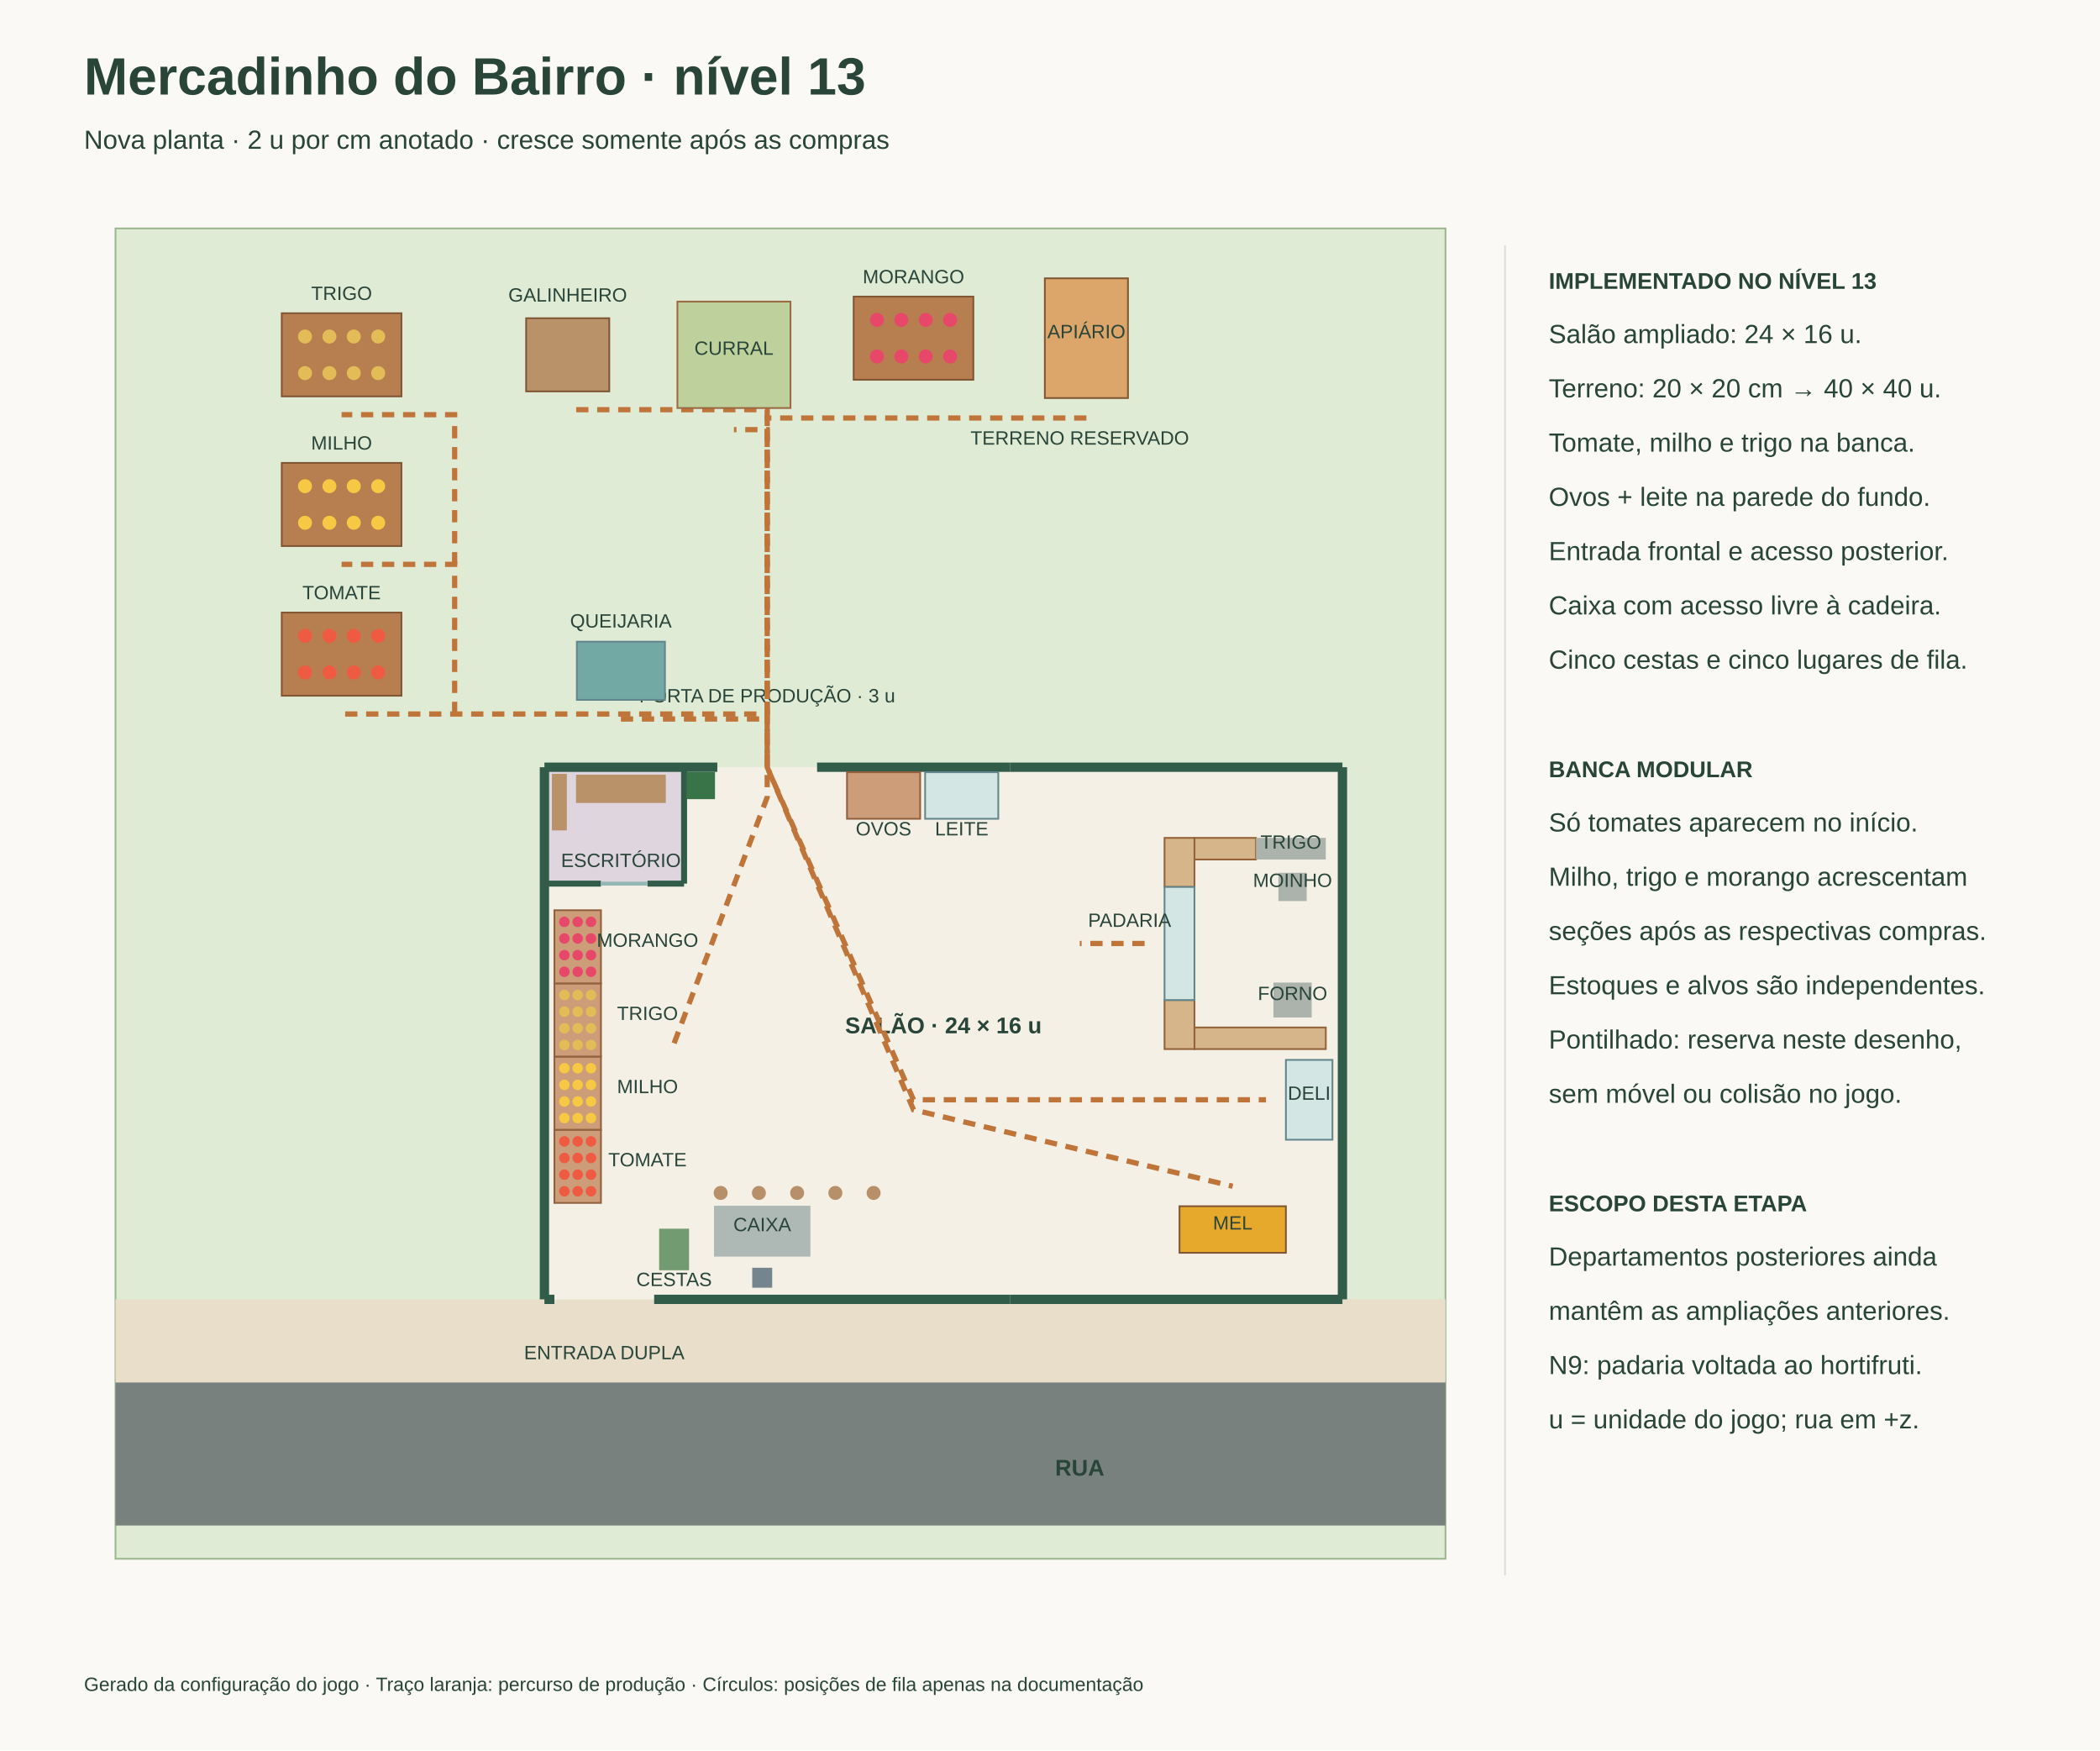
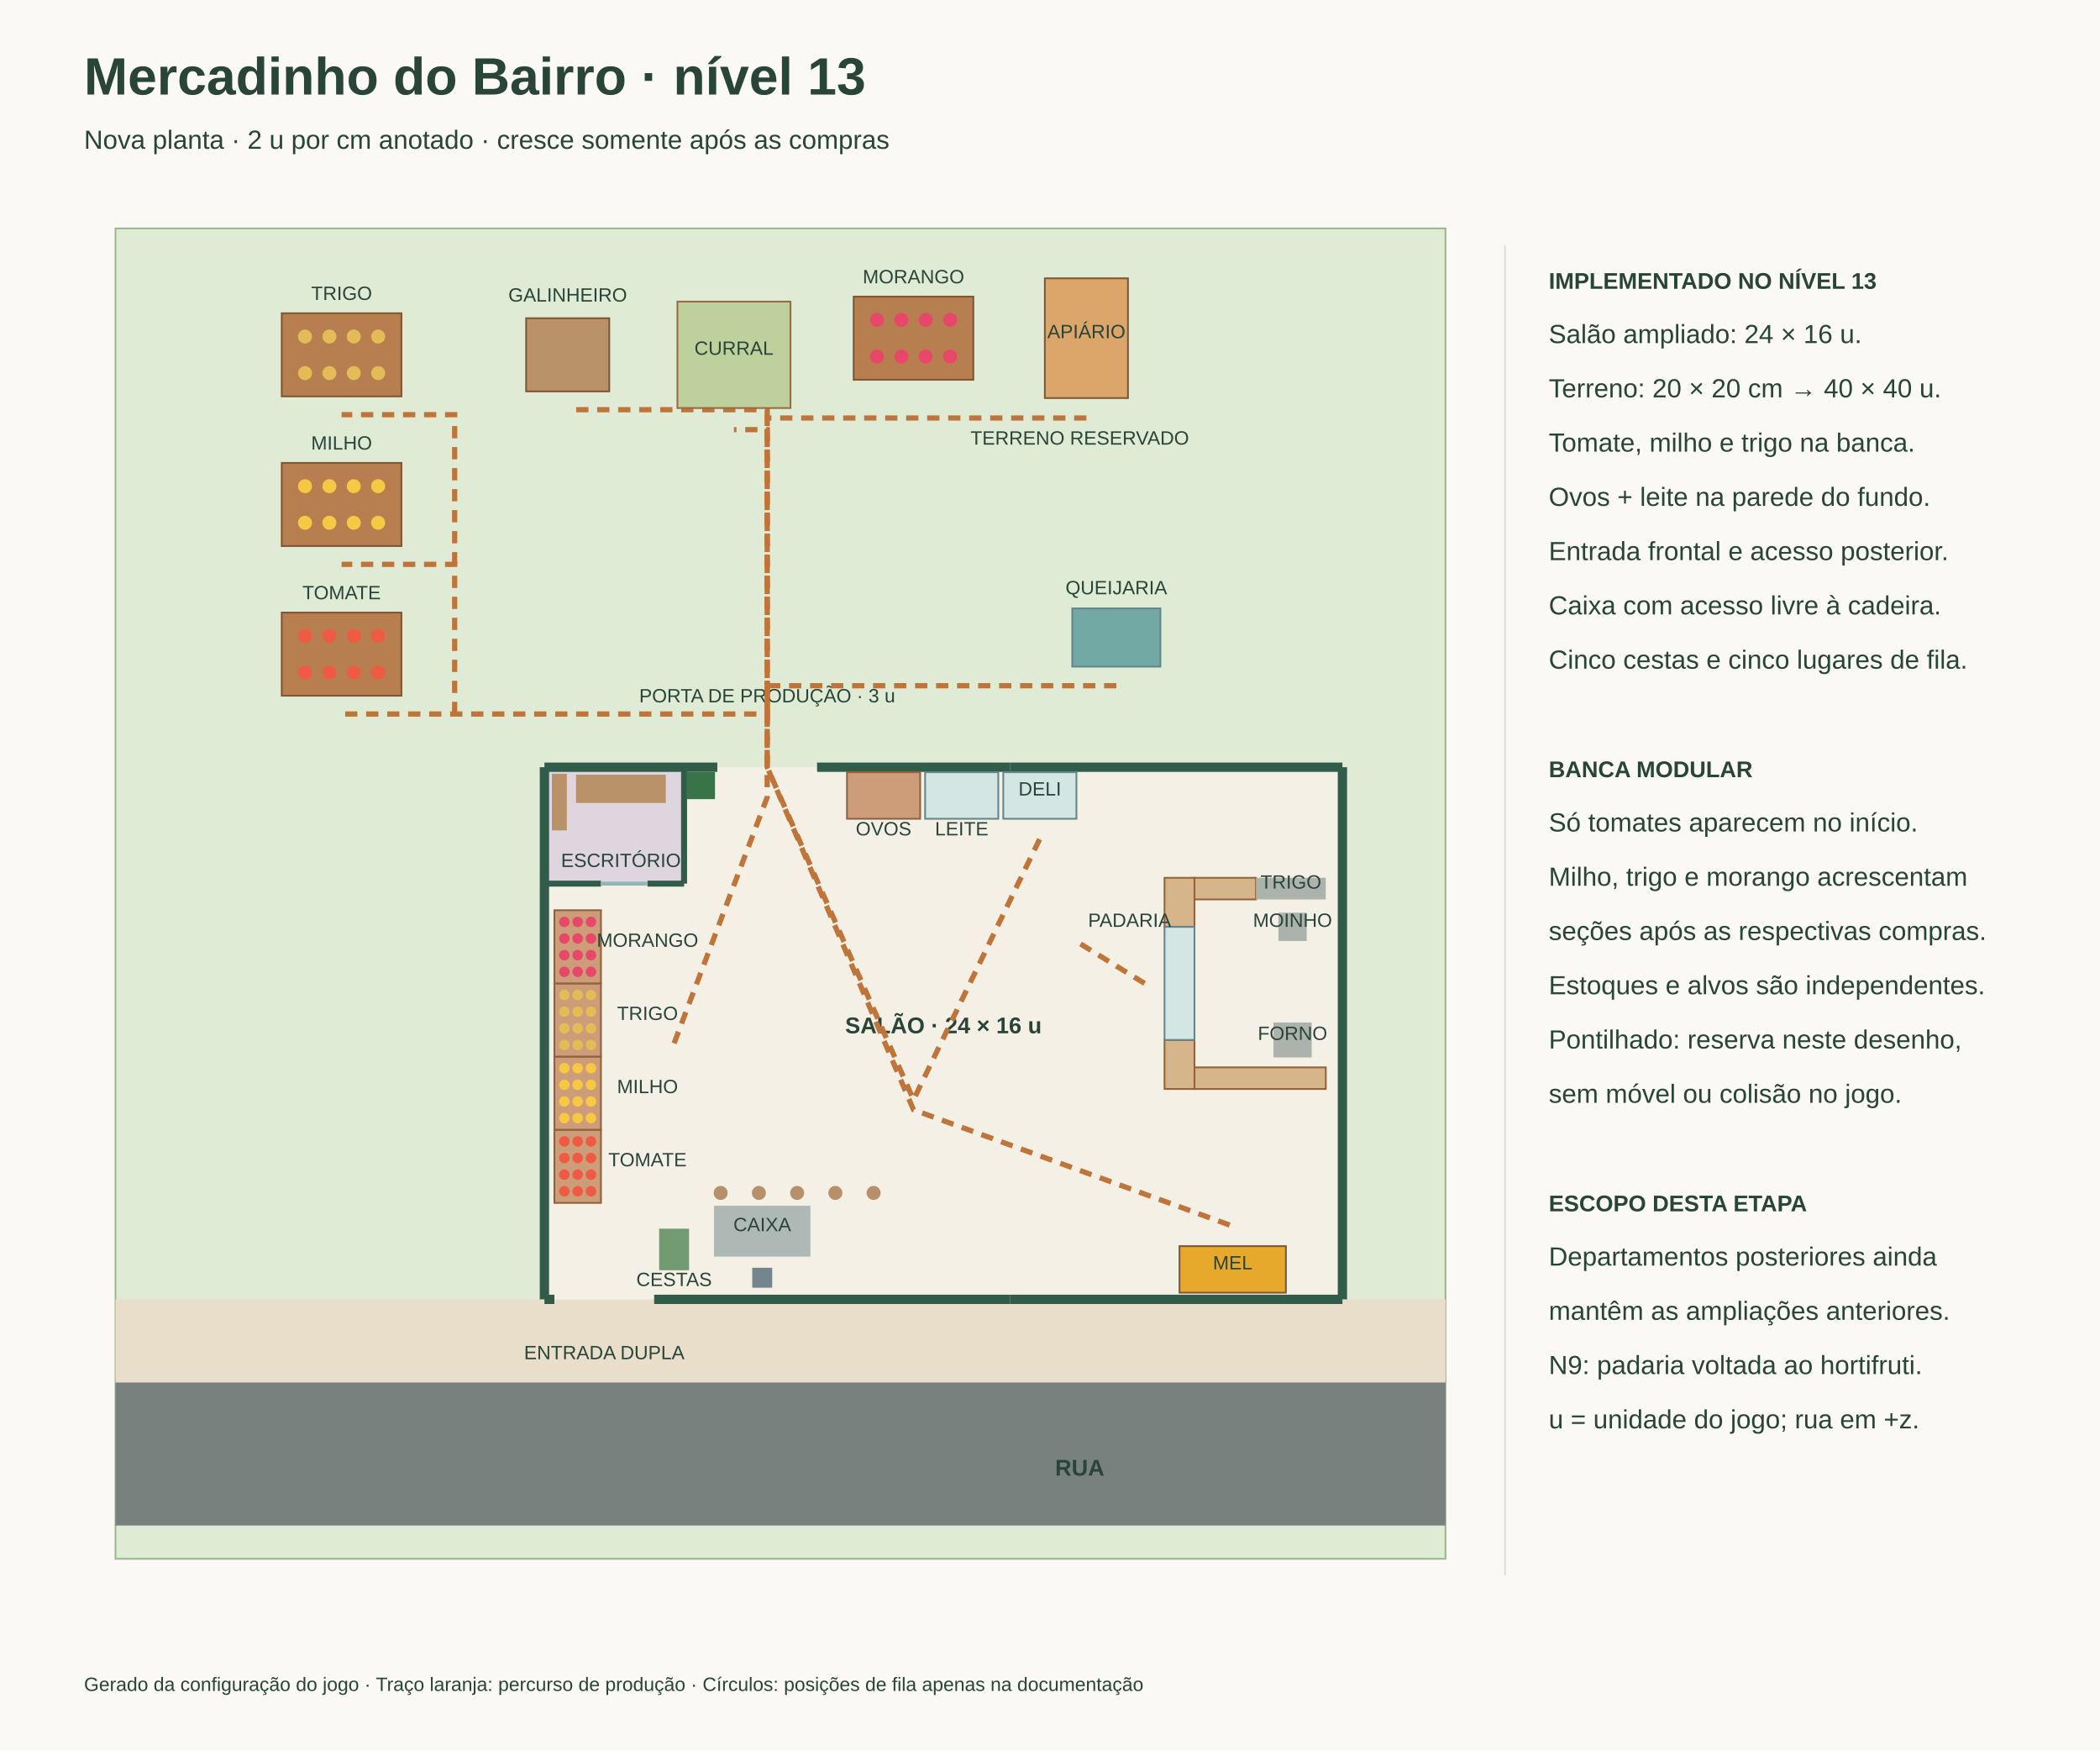
<svg xmlns="http://www.w3.org/2000/svg" width="1200" height="1000" viewBox="0 0 1200 1000" role="img" aria-labelledby="title desc">
  <style>text{font-family:Arial,sans-serif;fill:#294439}.title{font-size:30px;font-weight:bold}.label{font-size:13px;font-weight:bold}.note{font-size:15px}.small{font-size:11px}.wall{fill:#315c49}.route{fill:none;stroke:#bf743a;stroke-width:3;stroke-dasharray:7 5}</style>
  <rect width="1200" height="1000" fill="#faf9f5" />
  <text x="48" y="54" class="title">Mercadinho do Bairro · nível 13</text>
  <text x="48" y="85" class="note">Nova planta · 2 u por cm anotado · cresce somente após as compras</text>
  <rect x="66" y="130.5" width="760" height="760" fill="#dfebd4" stroke="#9cb88e" />
  <rect x="66" y="787.9" width="760" height="83.6" fill="#78817e" />
  <rect x="66" y="742.3" width="760" height="47.5" fill="#e8deca" />
  <text x="617" y="843" text-anchor="middle" class="label">RUA</text>
  <rect x="311.1" y="438.3" width="456" height="304" fill="#f4f0e5" />
  <rect x="311.1" y="438.3" width="79.8" height="66.5" fill="#dfd5df" />
  <rect x="311.1" y="435.64" width="98.8" height="5.32" fill="#315c49" />
  <rect x="466.9" y="435.64" width="110.2" height="5.32" fill="#315c49" />
  <rect x="308.44" y="438.3" width="5.32" height="304" fill="#315c49" />
  <rect x="311.1" y="739.64" width="5.7" height="5.32" fill="#315c49" />
  <rect x="373.8" y="739.64" width="203.3" height="5.32" fill="#315c49" />
  <rect x="577.1" y="435.64" width="190" height="5.32" fill="#315c49" />
  <rect x="577.1" y="739.64" width="190" height="5.32" fill="#315c49" />
  <rect x="764.44" y="438.3" width="5.32" height="304" fill="#315c49" />
  <rect x="389.19" y="438.3" width="3.42" height="66.5" fill="#315c49" />
  <rect x="311.1" y="503.09" width="32.3" height="3.42" fill="#315c49" />
  <rect x="370" y="503.09" width="20.9" height="3.42" fill="#315c49" />
  <rect x="329.15" y="442.575" width="51.3" height="16.15" fill="#b99269" />
  <rect x="315.375" y="442.1" width="8.55" height="32.3" fill="#b99269" />
  <rect x="343.4" y="503.66" width="26.6" height="2.28" fill="#94b7b5" />
  <text x="354.8" y="495.3" text-anchor="middle" class="small">ESCRITÓRIO</text>
  <rect x="392.61" y="440.96" width="15.96" height="15.58" fill="#387448" />
  <rect x="376.65" y="701.925" width="17.1" height="23.75" fill="#739b72" />
  <text x="385.2" y="734.7" text-anchor="middle" class="small">CESTAS</text>
  <rect x="408" y="688.815" width="55.1" height="29.07" fill="#aeb9b5" />
  <text x="435.55" y="703.35" text-anchor="middle" class="small">CAIXA</text>
  <rect x="429.85" y="724.25" width="11.4" height="11.4" fill="#74858d" />
  <rect x="316.8" y="645.4" width="26.6" height="41.8" fill="#cc9d78" stroke="#91603c" />
  <circle cx="322.5" cy="652.05" r="3" fill="#ef5a42" />
  <circle cx="330.1" cy="652.05" r="3" fill="#ef5a42" />
  <circle cx="337.7" cy="652.05" r="3" fill="#ef5a42" />
  <circle cx="322.5" cy="661.55" r="3" fill="#ef5a42" />
  <circle cx="330.1" cy="661.55" r="3" fill="#ef5a42" />
  <circle cx="337.7" cy="661.55" r="3" fill="#ef5a42" />
  <circle cx="322.5" cy="671.05" r="3" fill="#ef5a42" />
  <circle cx="330.1" cy="671.05" r="3" fill="#ef5a42" />
  <circle cx="337.7" cy="671.05" r="3" fill="#ef5a42" />
  <circle cx="322.5" cy="680.55" r="3" fill="#ef5a42" />
  <circle cx="330.1" cy="680.55" r="3" fill="#ef5a42" />
  <circle cx="337.7" cy="680.55" r="3" fill="#ef5a42" />
  <text x="370" y="666.3" text-anchor="middle" class="small">TOMATE</text>
  <rect x="161" y="349.95" width="68.4" height="47.5" fill="#b77e50" stroke="#805634" />
  <circle cx="174.3" cy="363.25" r="4" fill="#ef5a42" />
  <circle cx="188.233" cy="363.25" r="4" fill="#ef5a42" />
  <circle cx="202.167" cy="363.25" r="4" fill="#ef5a42" />
  <circle cx="216.1" cy="363.25" r="4" fill="#ef5a42" />
  <circle cx="174.3" cy="384.15" r="4" fill="#ef5a42" />
  <circle cx="188.233" cy="384.15" r="4" fill="#ef5a42" />
  <circle cx="202.167" cy="384.15" r="4" fill="#ef5a42" />
  <circle cx="216.1" cy="384.15" r="4" fill="#ef5a42" />
  <text x="195.2" y="342.35" text-anchor="middle" class="small">TOMATE</text>
  <rect x="316.8" y="603.6" width="26.6" height="41.8" fill="#cc9d78" stroke="#91603c" />
  <circle cx="322.5" cy="610.25" r="3" fill="#f6c844" />
  <circle cx="330.1" cy="610.25" r="3" fill="#f6c844" />
  <circle cx="337.7" cy="610.25" r="3" fill="#f6c844" />
  <circle cx="322.5" cy="619.75" r="3" fill="#f6c844" />
  <circle cx="330.1" cy="619.75" r="3" fill="#f6c844" />
  <circle cx="337.7" cy="619.75" r="3" fill="#f6c844" />
  <circle cx="322.5" cy="629.25" r="3" fill="#f6c844" />
  <circle cx="330.1" cy="629.25" r="3" fill="#f6c844" />
  <circle cx="337.7" cy="629.25" r="3" fill="#f6c844" />
  <circle cx="322.5" cy="638.75" r="3" fill="#f6c844" />
  <circle cx="330.1" cy="638.75" r="3" fill="#f6c844" />
  <circle cx="337.7" cy="638.75" r="3" fill="#f6c844" />
  <text x="370" y="624.5" text-anchor="middle" class="small">MILHO</text>
  <rect x="161" y="264.45" width="68.4" height="47.5" fill="#b77e50" stroke="#805634" />
  <circle cx="174.3" cy="277.75" r="4" fill="#f6c844" />
  <circle cx="188.233" cy="277.75" r="4" fill="#f6c844" />
  <circle cx="202.167" cy="277.75" r="4" fill="#f6c844" />
  <circle cx="216.1" cy="277.75" r="4" fill="#f6c844" />
  <circle cx="174.3" cy="298.65" r="4" fill="#f6c844" />
  <circle cx="188.233" cy="298.65" r="4" fill="#f6c844" />
  <circle cx="202.167" cy="298.65" r="4" fill="#f6c844" />
  <circle cx="216.1" cy="298.65" r="4" fill="#f6c844" />
  <text x="195.2" y="256.85" text-anchor="middle" class="small">MILHO</text>
  <rect x="316.8" y="561.8" width="26.6" height="41.8" fill="#cc9d78" stroke="#91603c" />
  <circle cx="322.5" cy="568.45" r="3" fill="#e4bc57" />
  <circle cx="330.1" cy="568.45" r="3" fill="#e4bc57" />
  <circle cx="337.7" cy="568.45" r="3" fill="#e4bc57" />
  <circle cx="322.5" cy="577.95" r="3" fill="#e4bc57" />
  <circle cx="330.1" cy="577.95" r="3" fill="#e4bc57" />
  <circle cx="337.7" cy="577.95" r="3" fill="#e4bc57" />
  <circle cx="322.5" cy="587.45" r="3" fill="#e4bc57" />
  <circle cx="330.1" cy="587.45" r="3" fill="#e4bc57" />
  <circle cx="337.7" cy="587.45" r="3" fill="#e4bc57" />
  <circle cx="322.5" cy="596.95" r="3" fill="#e4bc57" />
  <circle cx="330.1" cy="596.95" r="3" fill="#e4bc57" />
  <circle cx="337.7" cy="596.95" r="3" fill="#e4bc57" />
  <text x="370" y="582.7" text-anchor="middle" class="small">TRIGO</text>
  <rect x="161" y="178.95" width="68.4" height="47.5" fill="#b77e50" stroke="#805634" />
  <circle cx="174.3" cy="192.25" r="4" fill="#e4bc57" />
  <circle cx="188.233" cy="192.25" r="4" fill="#e4bc57" />
  <circle cx="202.167" cy="192.25" r="4" fill="#e4bc57" />
  <circle cx="216.1" cy="192.25" r="4" fill="#e4bc57" />
  <circle cx="174.3" cy="213.15" r="4" fill="#e4bc57" />
  <circle cx="188.233" cy="213.15" r="4" fill="#e4bc57" />
  <circle cx="202.167" cy="213.15" r="4" fill="#e4bc57" />
  <circle cx="216.1" cy="213.15" r="4" fill="#e4bc57" />
  <text x="195.2" y="171.35" text-anchor="middle" class="small">TRIGO</text>
  <rect x="316.8" y="520" width="26.6" height="41.8" fill="#cc9d78" stroke="#91603c" />
  <circle cx="322.5" cy="526.65" r="3" fill="#e74769" />
  <circle cx="330.1" cy="526.65" r="3" fill="#e74769" />
  <circle cx="337.7" cy="526.65" r="3" fill="#e74769" />
  <circle cx="322.5" cy="536.15" r="3" fill="#e74769" />
  <circle cx="330.1" cy="536.15" r="3" fill="#e74769" />
  <circle cx="337.7" cy="536.15" r="3" fill="#e74769" />
  <circle cx="322.5" cy="545.65" r="3" fill="#e74769" />
  <circle cx="330.1" cy="545.65" r="3" fill="#e74769" />
  <circle cx="337.7" cy="545.65" r="3" fill="#e74769" />
  <circle cx="322.5" cy="555.15" r="3" fill="#e74769" />
  <circle cx="330.1" cy="555.15" r="3" fill="#e74769" />
  <circle cx="337.7" cy="555.15" r="3" fill="#e74769" />
  <text x="370" y="540.9" text-anchor="middle" class="small">MORANGO</text>
  <rect x="487.8" y="169.45" width="68.4" height="47.5" fill="#b77e50" stroke="#805634" />
  <circle cx="501.1" cy="182.75" r="4" fill="#e74769" />
  <circle cx="515.033" cy="182.75" r="4" fill="#e74769" />
  <circle cx="528.967" cy="182.75" r="4" fill="#e74769" />
  <circle cx="542.9" cy="182.75" r="4" fill="#e74769" />
  <circle cx="501.1" cy="203.65" r="4" fill="#e74769" />
  <circle cx="515.033" cy="203.65" r="4" fill="#e74769" />
  <circle cx="528.967" cy="203.65" r="4" fill="#e74769" />
  <circle cx="542.9" cy="203.65" r="4" fill="#e74769" />
  <text x="522" y="161.85" text-anchor="middle" class="small">MORANGO</text>
  <path d="M385.2,596L438.4,455.4L438.4,407.9L195.2,407.9" class="route" />
  <path d="M259.8,322.4L259.8,236.9L195.2,236.9" class="route" />
  <path d="M259.8,407.9L259.8,322.4L195.2,322.4" class="route" />
  <rect x="484" y="441.15" width="41.8" height="26.6" fill="#cc9d78" stroke="#91603c" />
  <text x="504.9" y="477.25" text-anchor="middle" class="small">OVOS</text>
  <rect x="300.65" y="181.8" width="47.5" height="41.8" fill="#b99269" stroke="#805634" />
  <text x="324.4" y="172.3" text-anchor="middle" class="small">GALINHEIRO</text>
  <path d="M438.4,407.9L438.4,234.05L324.4,234.05" class="route" />
  <text x="438.4" y="401.25" text-anchor="middle" class="small">PORTA DE PRODUÇÃO · 3 u</text>
  <rect x="528.65" y="441.15" width="41.8" height="26.6" fill="#d3e6e3" stroke="#63868d" />
  <text x="549.55" y="477.25" text-anchor="middle" class="small">LEITE</text>
  <rect x="387.1" y="172.3" width="64.6" height="60.8" fill="#bed19d" stroke="#9b6a43" />
  <text x="419.4" y="202.7" text-anchor="middle" class="small">CURRAL</text>
  <path d="M438.4,407.9L438.4,245.45L419.4,245.45" class="route" />
  <text x="345.3" y="776.5" text-anchor="middle" class="small">ENTRADA DUPLA</text>
  <circle cx="411.8" cy="681.5" r="4" fill="#b79069" />
  <circle cx="433.65" cy="681.5" r="4" fill="#b79069" />
  <circle cx="455.5" cy="681.5" r="4" fill="#b79069" />
  <circle cx="477.35" cy="681.5" r="4" fill="#b79069" />
  <circle cx="499.2" cy="681.5" r="4" fill="#b79069" />
  <text x="617" y="254" text-anchor="middle" class="small">TERRENO RESERVADO</text>
  <text x="539.1" y="590.3" text-anchor="middle" class="label">SALÃO · 24 × 16 u</text>
-   <rect x="682.55" y="586.975" width="75.05" height="12.35" fill="#d7b58a" stroke="#936238" />
-   <rect x="682.55" y="478.675" width="35.15" height="12.35" fill="#d7b58a" stroke="#936238" />
-   <rect x="665.45" y="478.675" width="17.1" height="28.025" fill="#d7b58a" stroke="#936238" />
-   <rect x="665.45" y="571.3" width="17.1" height="28.025" fill="#d7b58a" stroke="#936238" />
-   <rect x="665.45" y="506.7" width="17.1" height="64.6" fill="#d3e6e3" stroke="#63868d" />
-   <rect x="717.7" y="478.675" width="39.9" height="12.35" fill="#acb3ad" />
-   <text x="737.65" y="484.85" text-anchor="middle" class="small">TRIGO</text>
-   <rect x="730.525" y="498.625" width="16.15" height="16.15" fill="#acb3ad" />
-   <text x="738.6" y="506.7" text-anchor="middle" class="small">MOINHO</text>
-   <rect x="727.675" y="561.325" width="21.85" height="19.95" fill="#acb3ad" />
-   <text x="738.6" y="571.3" text-anchor="middle" class="small">FORNO</text>
+   <rect x="682.55" y="609.775" width="75.05" height="12.35" fill="#d7b58a" stroke="#936238" />
+   <rect x="682.55" y="501.475" width="35.15" height="12.35" fill="#d7b58a" stroke="#936238" />
+   <rect x="665.45" y="501.475" width="17.1" height="28.025" fill="#d7b58a" stroke="#936238" />
+   <rect x="665.45" y="594.1" width="17.1" height="28.025" fill="#d7b58a" stroke="#936238" />
+   <rect x="665.45" y="529.5" width="17.1" height="64.6" fill="#d3e6e3" stroke="#63868d" />
+   <rect x="717.7" y="501.475" width="39.9" height="12.35" fill="#acb3ad" />
+   <text x="737.65" y="507.65" text-anchor="middle" class="small">TRIGO</text>
+   <rect x="730.525" y="521.425" width="16.15" height="16.15" fill="#acb3ad" />
+   <text x="738.6" y="529.5" text-anchor="middle" class="small">MOINHO</text>
+   <rect x="727.675" y="584.125" width="21.85" height="19.95" fill="#acb3ad" />
+   <text x="738.6" y="594.1" text-anchor="middle" class="small">FORNO</text>
  <text x="645.5" y="529.5" text-anchor="middle" class="small">PADARIA</text>
-   <path d="M654.05,539L617,539" class="route" />
-   <rect x="329.625" y="366.575" width="50.35" height="33.25" fill="#73a9a5" stroke="#63868d" />
-   <text x="354.8" y="358.5" text-anchor="middle" class="small">QUEIJARIA</text>
-   <rect x="734.8" y="605.5" width="26.6" height="45.6" fill="#d3e6e3" stroke="#63868d" />
-   <text x="748.1" y="628.3" text-anchor="middle" class="small">DELI</text>
-   <path d="M354.8,410.75L438.4,410.75L438.4,438.3L522,628.3L723.4,628.3" class="route" />
+   <path d="M654.05,561.8L617,539" class="route" />
+   <rect x="612.725" y="347.575" width="50.35" height="33.25" fill="#73a9a5" stroke="#63868d" />
+   <text x="637.9" y="339.5" text-anchor="middle" class="small">QUEIJARIA</text>
+   <rect x="573.3" y="441.15" width="41.8" height="26.6" fill="#d3e6e3" stroke="#63868d" />
+   <text x="594.2" y="454.45" text-anchor="middle" class="small">DELI</text>
+   <path d="M637.9,391.75L438.4,391.75L438.4,438.3L522,628.3L594.2,479.15" class="route" />
  <rect x="597.05" y="159" width="47.5" height="68.4" fill="#dca66a" stroke="#805634" />
  <text x="620.8" y="193.2" text-anchor="middle" class="small">APIÁRIO</text>
-   <rect x="674" y="689.1" width="60.8" height="26.6" fill="#e7a92b" stroke="#805634" />
-   <text x="704.4" y="702.4" text-anchor="middle" class="small">MEL</text>
-   <path d="M620.8,238.8L438.4,238.8L438.4,438.3L522,634L704.4,677.7" class="route" />
+   <rect x="674" y="711.9" width="60.8" height="26.6" fill="#e7a92b" stroke="#805634" />
+   <text x="704.4" y="725.2" text-anchor="middle" class="small">MEL</text>
+   <path d="M620.8,238.8L438.4,238.8L438.4,438.3L522,634L704.4,700.5" class="route" />
  <path d="M860 140V900" stroke="#dedfd7" />
  <text x="885" y="165" class="label">IMPLEMENTADO NO NÍVEL 13</text>
  <text x="885" y="196" class="note">Salão ampliado: 24 × 16 u.</text>
  <text x="885" y="227" class="note">Terreno: 20 × 20 cm → 40 × 40 u.</text>
  <text x="885" y="258" class="note">Tomate, milho e trigo na banca.</text>
  <text x="885" y="289" class="note">Ovos + leite na parede do fundo.</text>
  <text x="885" y="320" class="note">Entrada frontal e acesso posterior.</text>
  <text x="885" y="351" class="note">Caixa com acesso livre à cadeira.</text>
  <text x="885" y="382" class="note">Cinco cestas e cinco lugares de fila.</text>
  <text x="885" y="413" class="note" />
  <text x="885" y="444" class="label">BANCA MODULAR</text>
  <text x="885" y="475" class="note">Só tomates aparecem no início.</text>
  <text x="885" y="506" class="note">Milho, trigo e morango acrescentam</text>
  <text x="885" y="537" class="note">seções após as respectivas compras.</text>
  <text x="885" y="568" class="note">Estoques e alvos são independentes.</text>
  <text x="885" y="599" class="note">Pontilhado: reserva neste desenho,</text>
  <text x="885" y="630" class="note">sem móvel ou colisão no jogo.</text>
  <text x="885" y="661" class="note" />
  <text x="885" y="692" class="label">ESCOPO DESTA ETAPA</text>
  <text x="885" y="723" class="note">Departamentos posteriores ainda</text>
  <text x="885" y="754" class="note">mantêm as ampliações anteriores.</text>
  <text x="885" y="785" class="note">N9: padaria voltada ao hortifruti.</text>
  <text x="885" y="816" class="note">u = unidade do jogo; rua em +z.</text>
  <text x="48" y="966" class="small">Gerado da configuração do jogo · Traço laranja: percurso de produção · Círculos: posições de fila apenas na documentação</text>
</svg>
